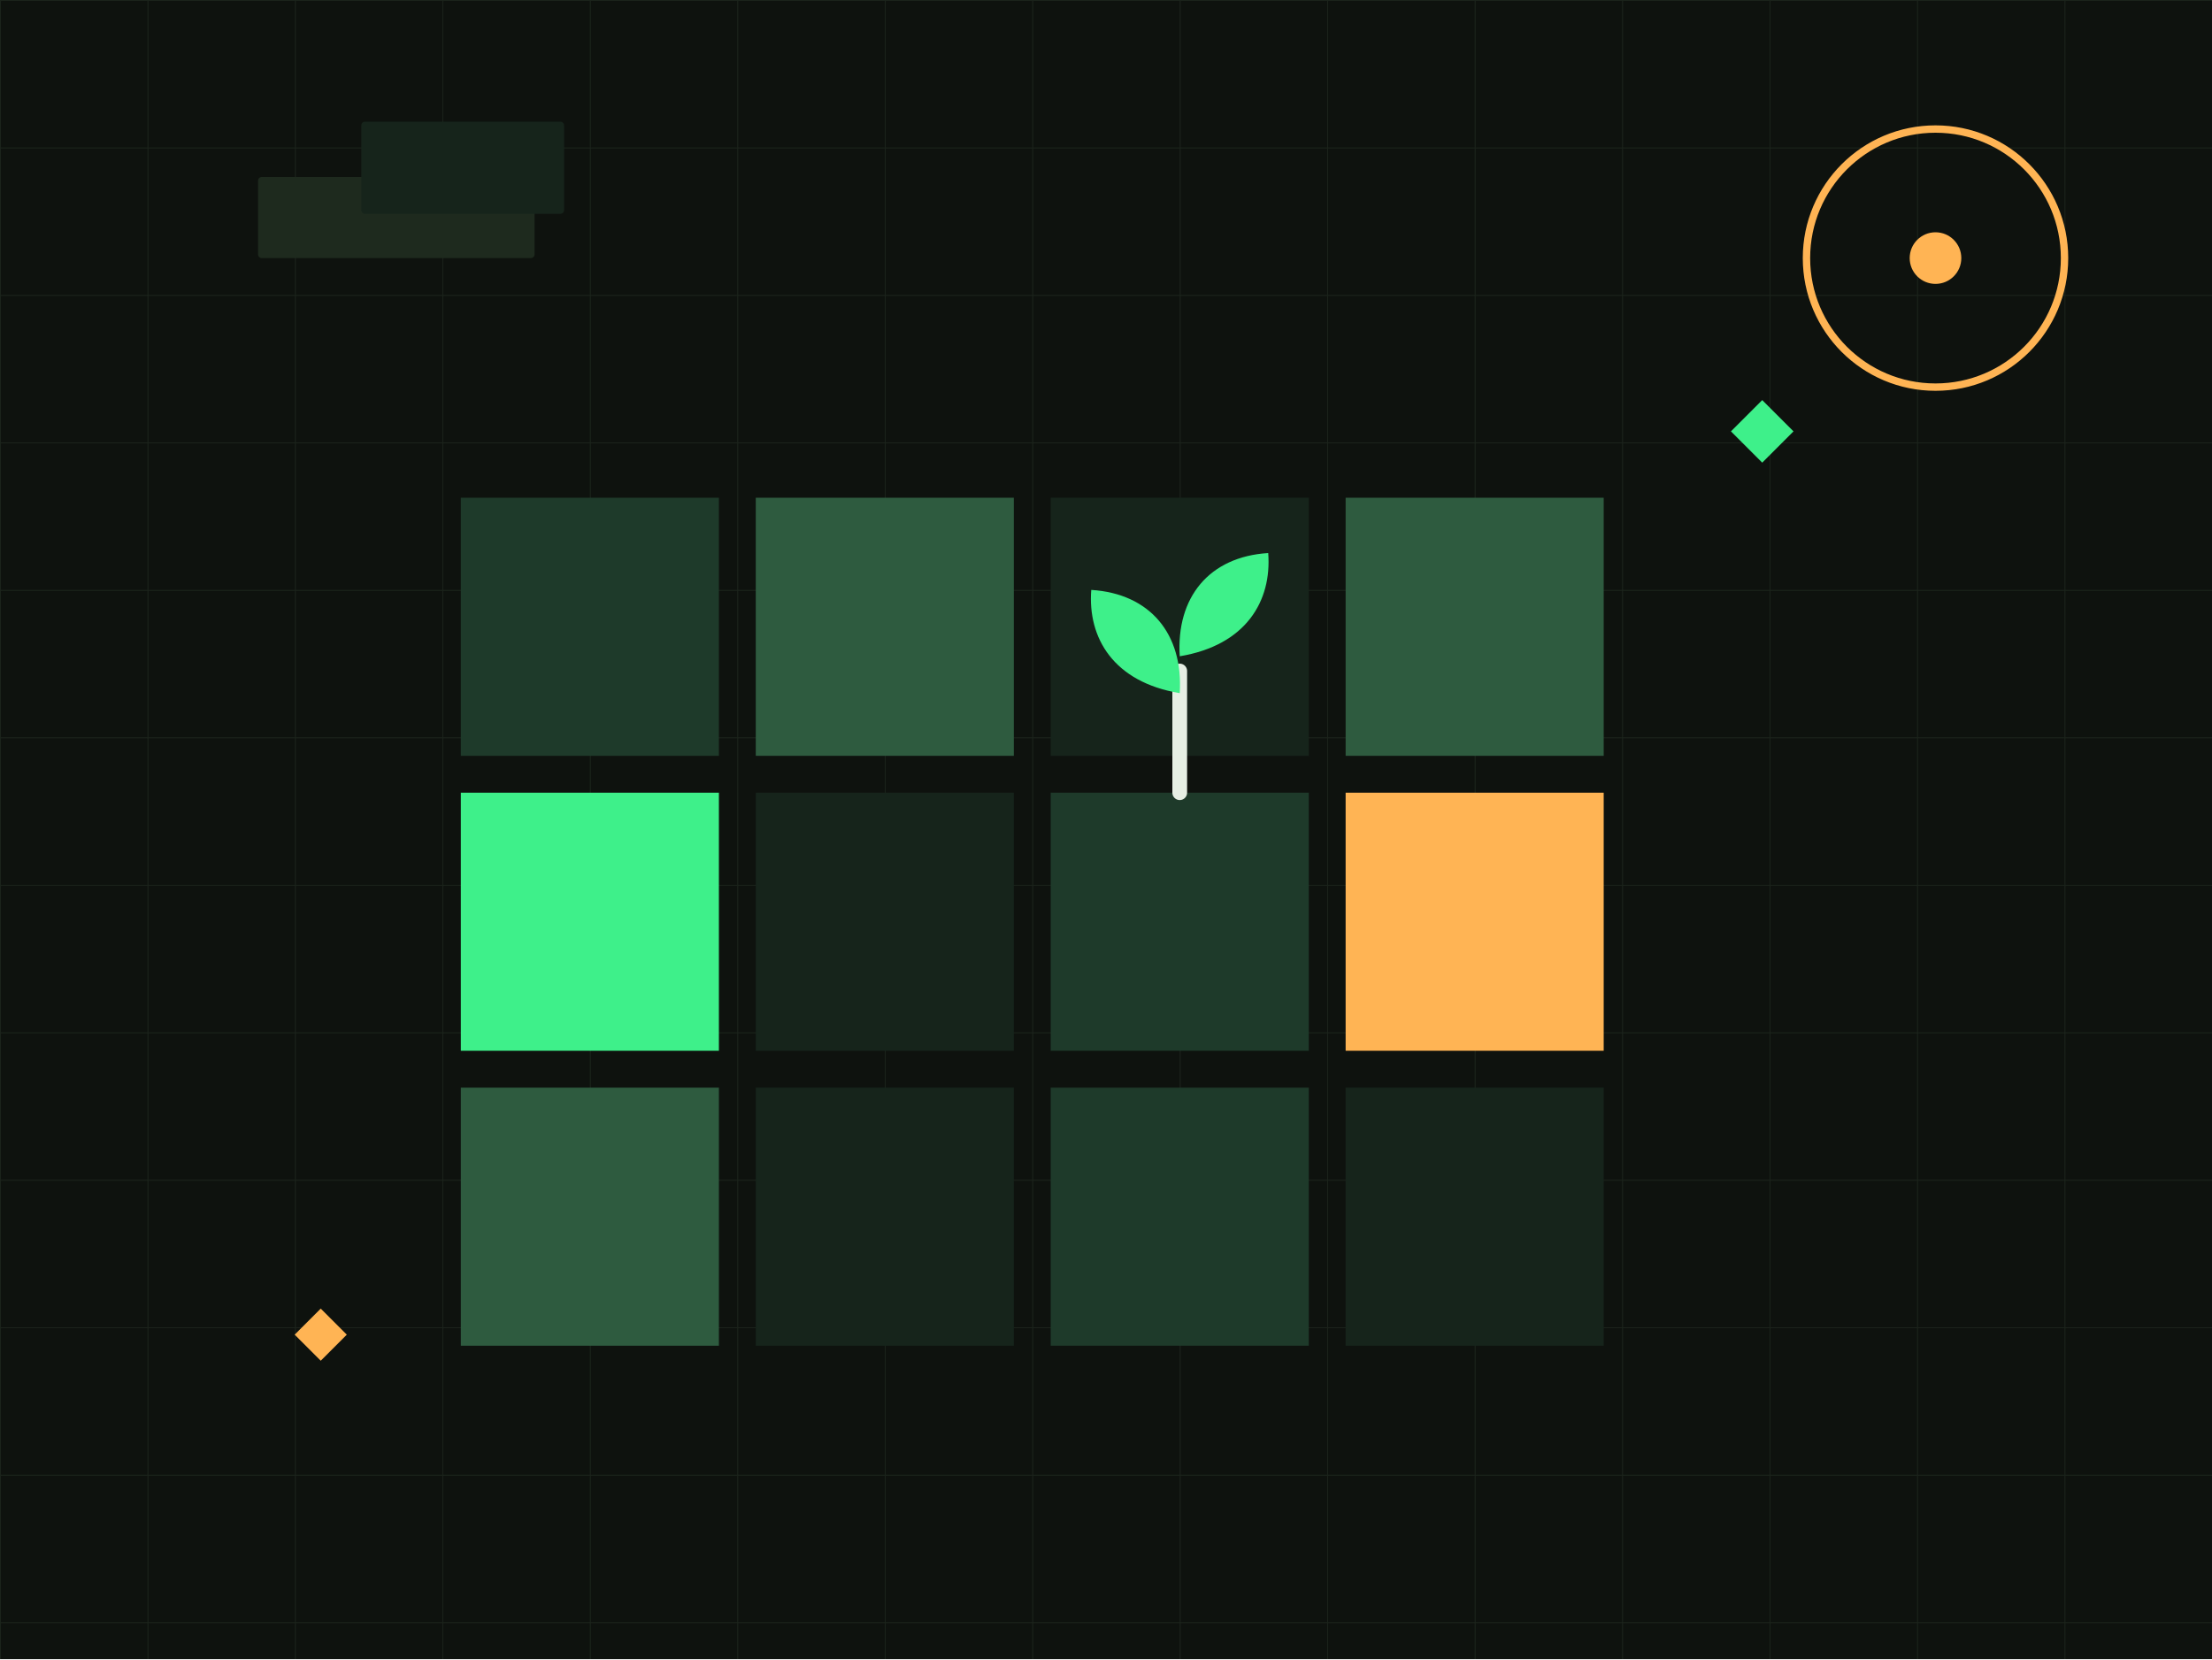
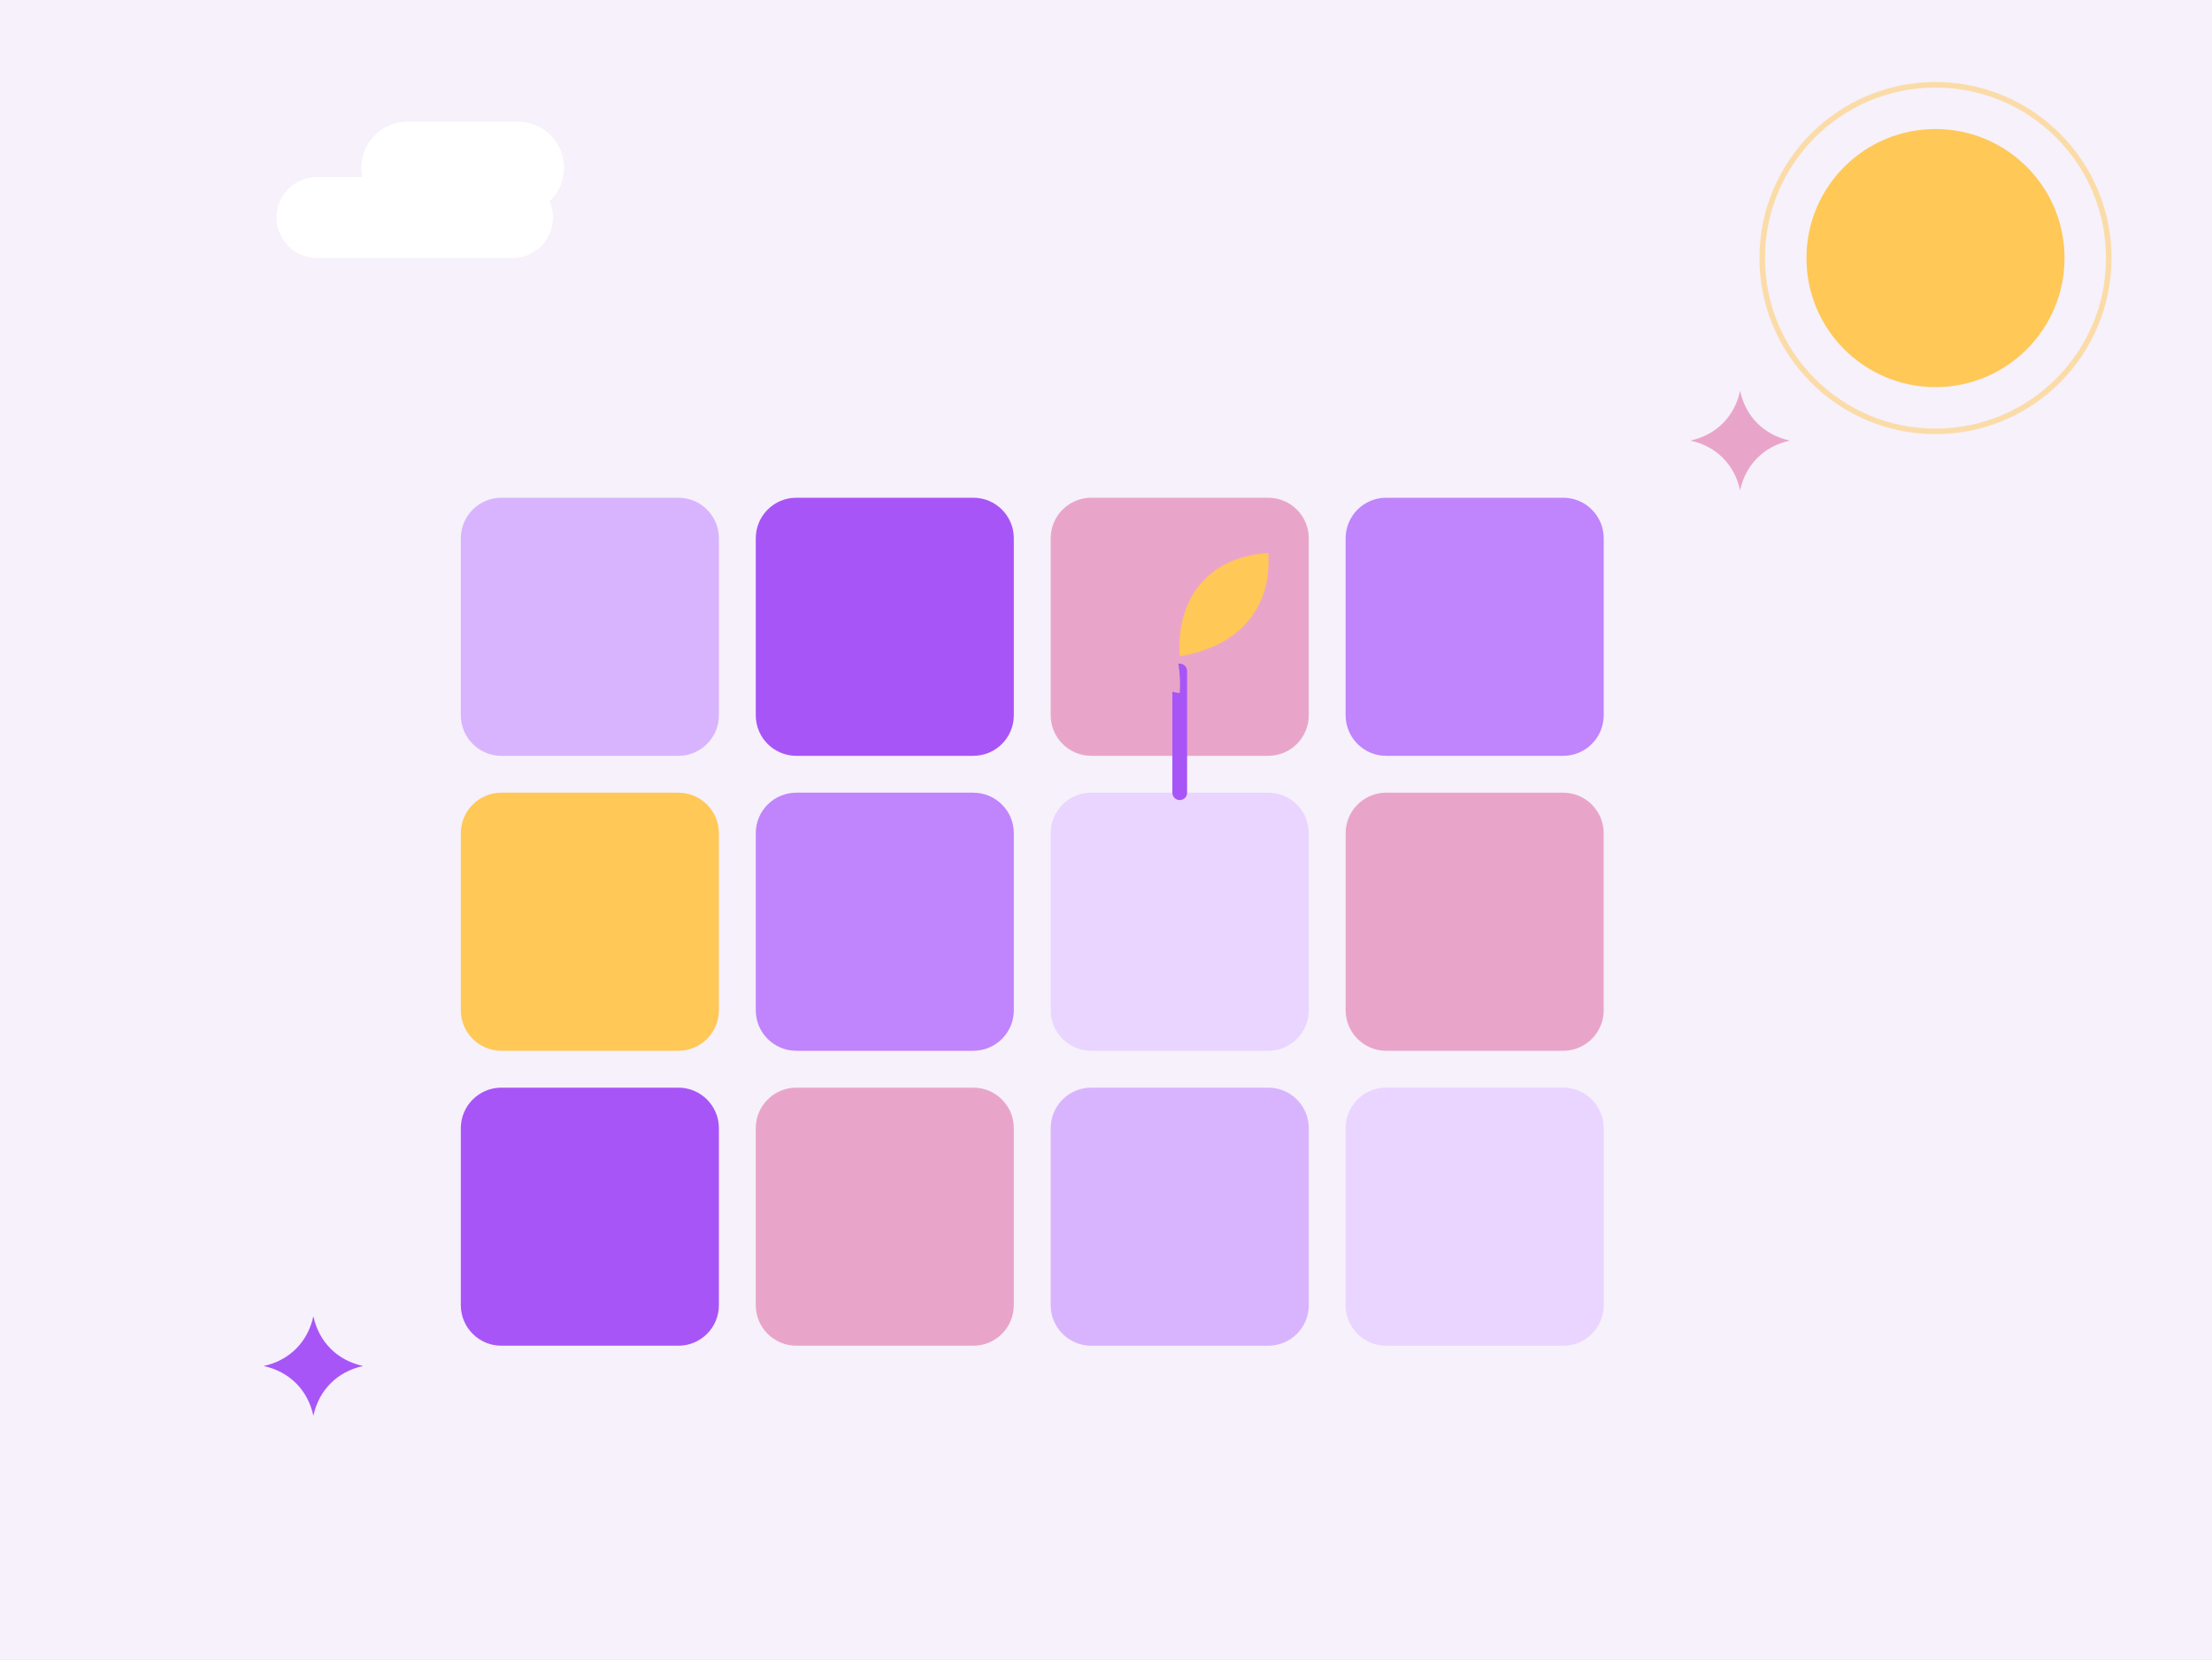
<svg xmlns="http://www.w3.org/2000/svg" viewBox="0 0 1200 900" role="img" aria-label="Pixel Garden preview">
-   <defs>
-     <pattern id="g4" width="80" height="80" patternUnits="userSpaceOnUse">
-       <path d="M80 0H0V80" fill="none" stroke="#1B231B" stroke-width="1" />
-     </pattern>
-   </defs>
-   <rect width="1200" height="900" fill="#0E120E" />
-   <rect width="1200" height="900" fill="url(#g4)" />
-   <circle cx="1050" cy="140" r="70" fill="none" stroke="#FFB454" stroke-width="4" />
-   <circle cx="1050" cy="140" r="14" fill="#FFB454" />
-   <rect x="140" y="96" width="150" height="44" rx="2" fill="#1E2A1E" />
-   <rect x="196" y="66" width="110" height="50" rx="2" fill="#16241B" />
+   <rect width="1200" height="900" fill="#F6F1FA" />
+   <circle cx="1050" cy="140" r="70" fill="#FFC857" />
+   <circle cx="1050" cy="140" r="94" fill="none" stroke="#FFC857" stroke-width="3" opacity="0.5" />
+   <g fill="#FFFFFF">
+     <rect x="150" y="96" width="150" height="44" rx="22" />
+     <rect x="196" y="66" width="110" height="50" rx="25" />
+   </g>
  <g>
-     <rect x="250" y="270" width="140" height="140" fill="#1E3A2A" />
-     <rect x="410" y="270" width="140" height="140" fill="#2E5B3F" />
-     <rect x="570" y="270" width="140" height="140" fill="#16241B" />
-     <rect x="730" y="270" width="140" height="140" fill="#2E5B3F" />
-     <rect x="250" y="430" width="140" height="140" fill="#3EF08A" />
-     <rect x="410" y="430" width="140" height="140" fill="#16241B" />
-     <rect x="570" y="430" width="140" height="140" fill="#1E3A2A" />
-     <rect x="730" y="430" width="140" height="140" fill="#FFB454" />
-     <rect x="250" y="590" width="140" height="140" fill="#2E5B3F" />
-     <rect x="410" y="590" width="140" height="140" fill="#16241B" />
-     <rect x="570" y="590" width="140" height="140" fill="#1E3A2A" />
-     <rect x="730" y="590" width="140" height="140" fill="#16241B" />
+     <rect x="250" y="270" width="140" height="140" rx="22" fill="#D8B4FE" />
+     <rect x="410" y="270" width="140" height="140" rx="22" fill="#A855F7" />
+     <rect x="570" y="270" width="140" height="140" rx="22" fill="#E9A5C9" />
+     <rect x="730" y="270" width="140" height="140" rx="22" fill="#C084FC" />
+     <rect x="250" y="430" width="140" height="140" rx="22" fill="#FFC857" />
+     <rect x="410" y="430" width="140" height="140" rx="22" fill="#C084FC" />
+     <rect x="570" y="430" width="140" height="140" rx="22" fill="#E9D5FF" />
+     <rect x="730" y="430" width="140" height="140" rx="22" fill="#E9A5C9" />
+     <rect x="250" y="590" width="140" height="140" rx="22" fill="#A855F7" />
+     <rect x="410" y="590" width="140" height="140" rx="22" fill="#E9A5C9" />
+     <rect x="570" y="590" width="140" height="140" rx="22" fill="#D8B4FE" />
+     <rect x="730" y="590" width="140" height="140" rx="22" fill="#E9D5FF" />
  </g>
-   <path d="M640 430 v-66" stroke="#E6EFE4" stroke-width="8" stroke-linecap="round" />
-   <path d="M640 376 c -36 -6 -50 -30 -48 -56 c 32 2 50 24 48 56 z" fill="#3EF08A" />
-   <path d="M640 356 c 36 -6 50 -30 48 -56 c -32 2 -50 24 -48 56 z" fill="#3EF08A" />
-   <rect x="944" y="222" width="24" height="24" fill="#3EF08A" transform="rotate(45 956 234)" />
-   <rect x="164" y="714" width="20" height="20" fill="#FFB454" transform="rotate(45 174 724)" />
+   <path d="M640 430 v-66" stroke="#A855F7" stroke-width="8" stroke-linecap="round" />
+   <path d="M640 376 c -36 -6 -50 -30 -48 -56 c 32 2 50 24 48 56 z" fill="#E9A5C9" />
+   <path d="M640 356 c 36 -6 50 -30 48 -56 c -32 2 -50 24 -48 56 z" fill="#FFC857" />
+   <path d="M944 212 C947 226 957 236 971 239 C957 242 947 252 944 266 C941 252 931 242 917 239 C931 236 941 226 944 212 Z" fill="#E9A5C9" />
+   <path d="M170 714 C173 728 183 738 197 741 C183 744 173 754 170 768 C167 754 157 744 143 741 C157 738 167 728 170 714 Z" fill="#A855F7" />
</svg>
